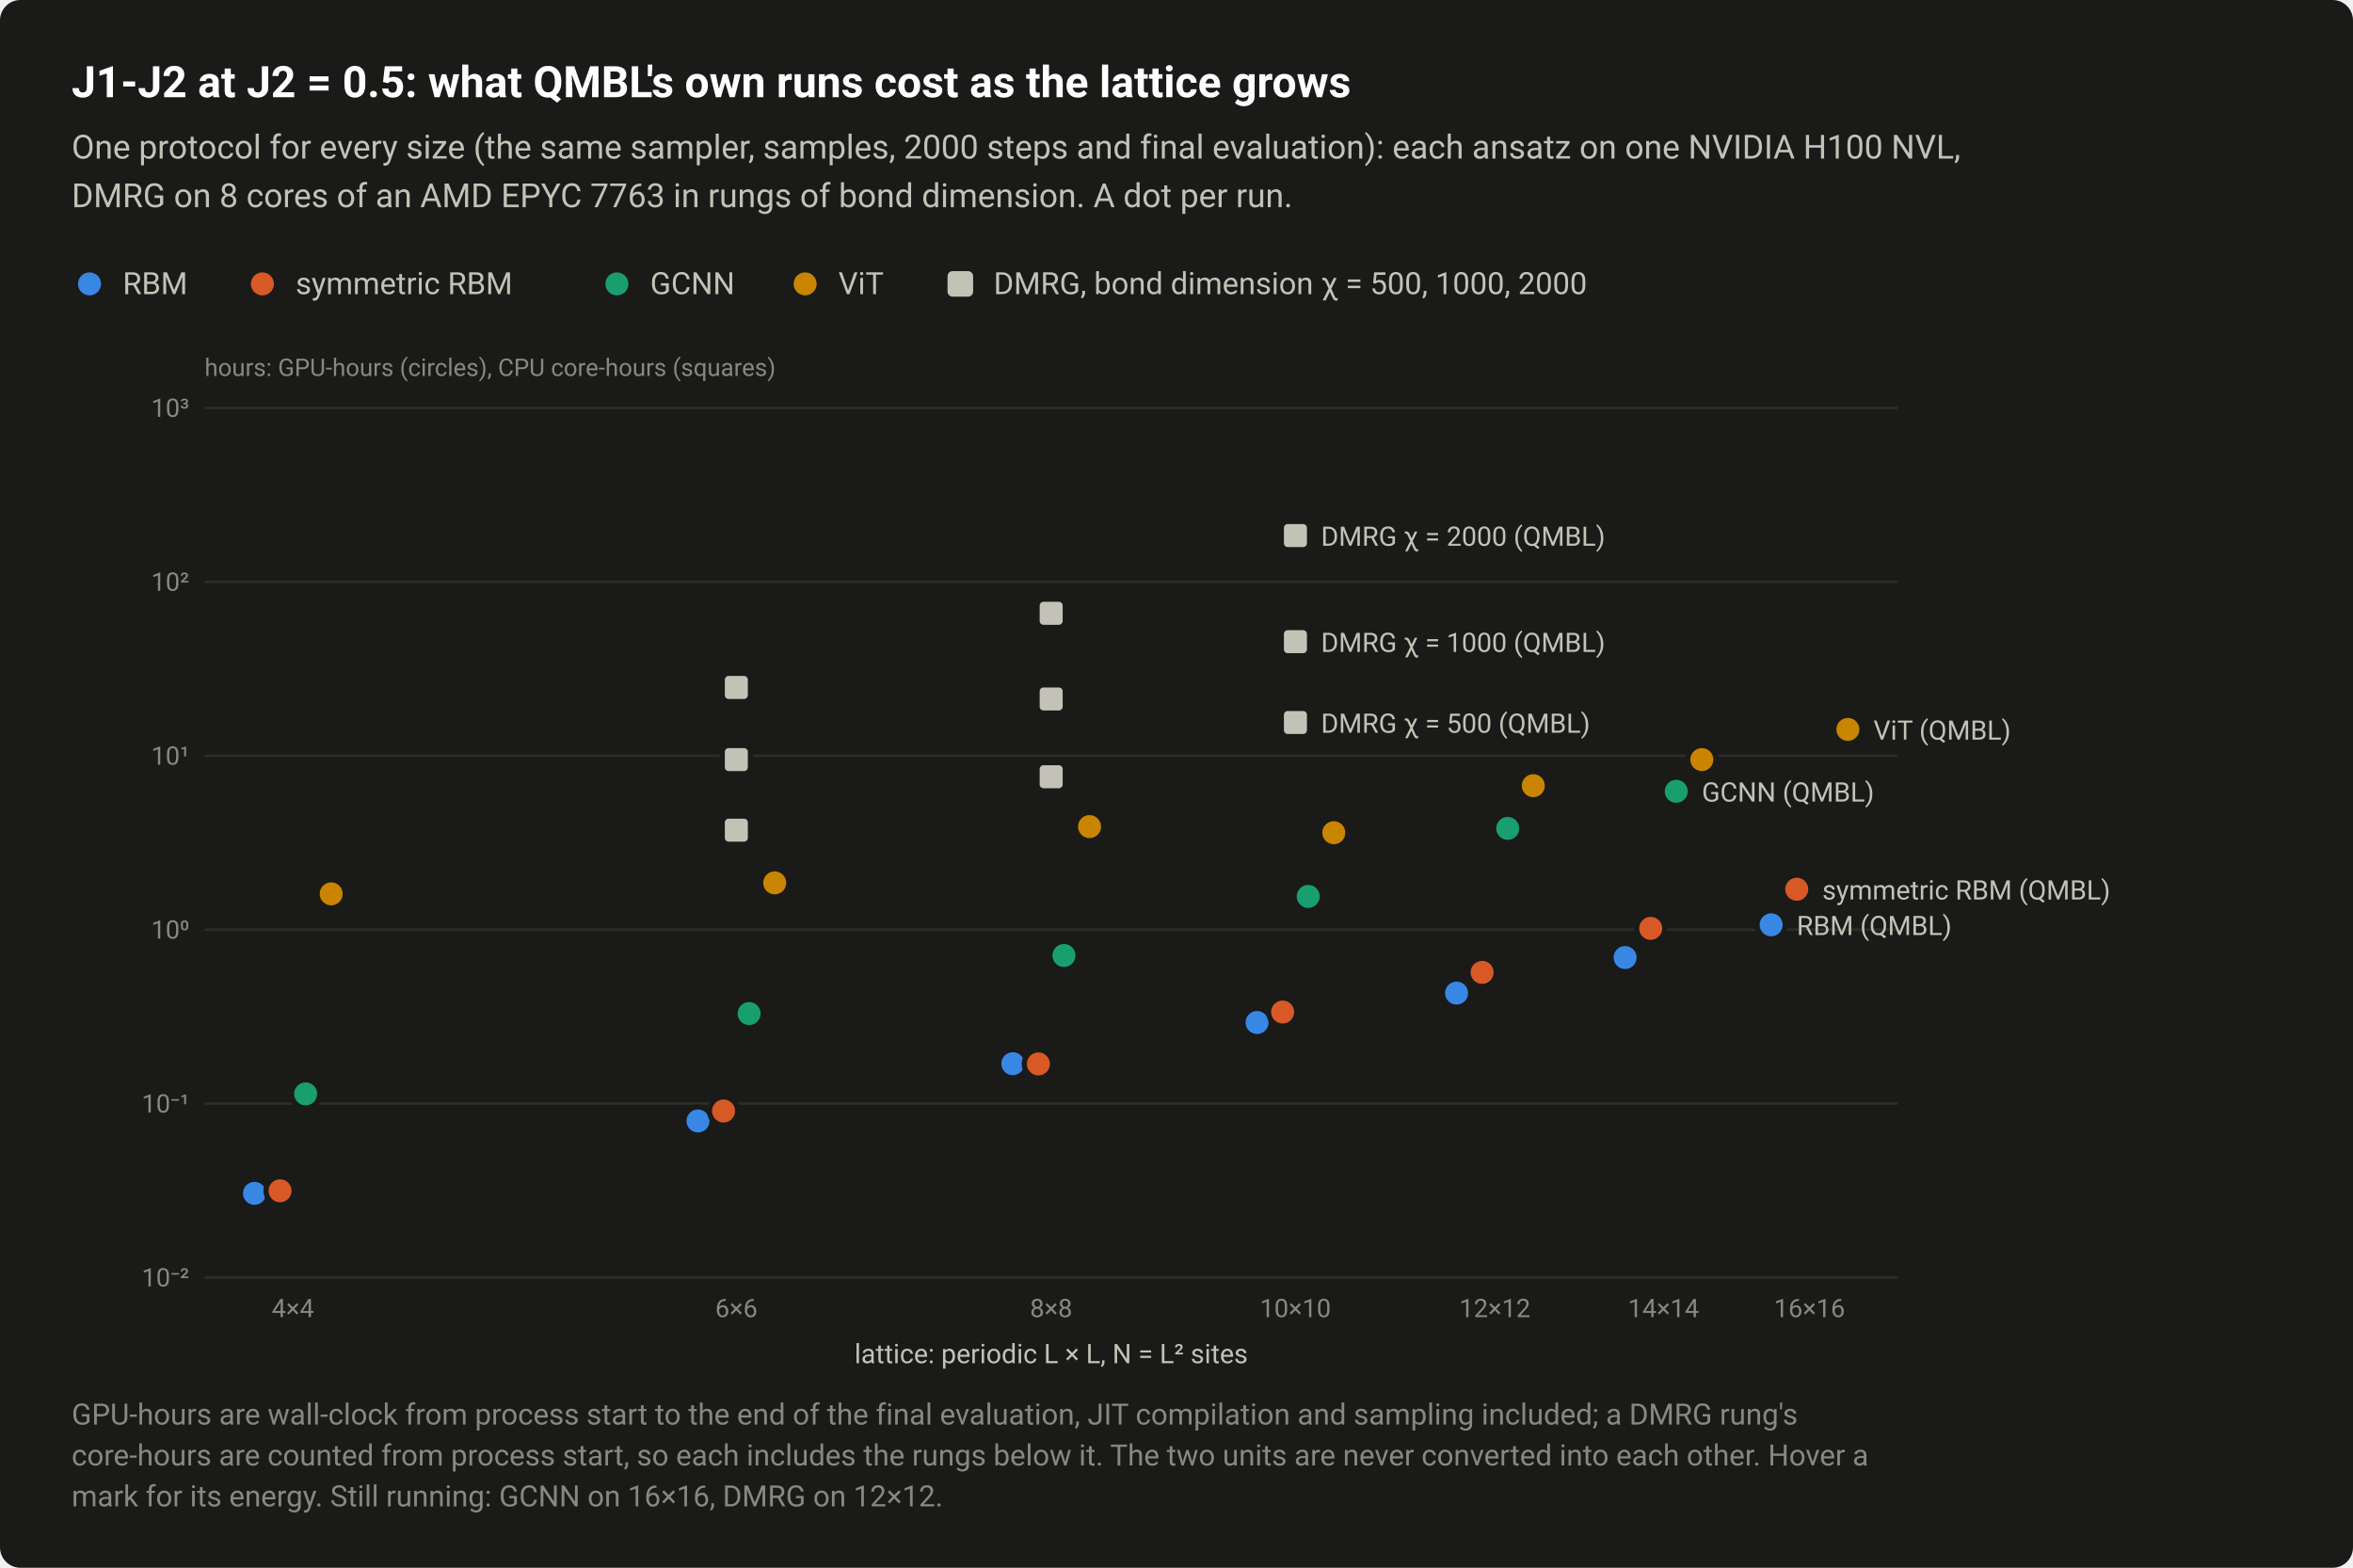
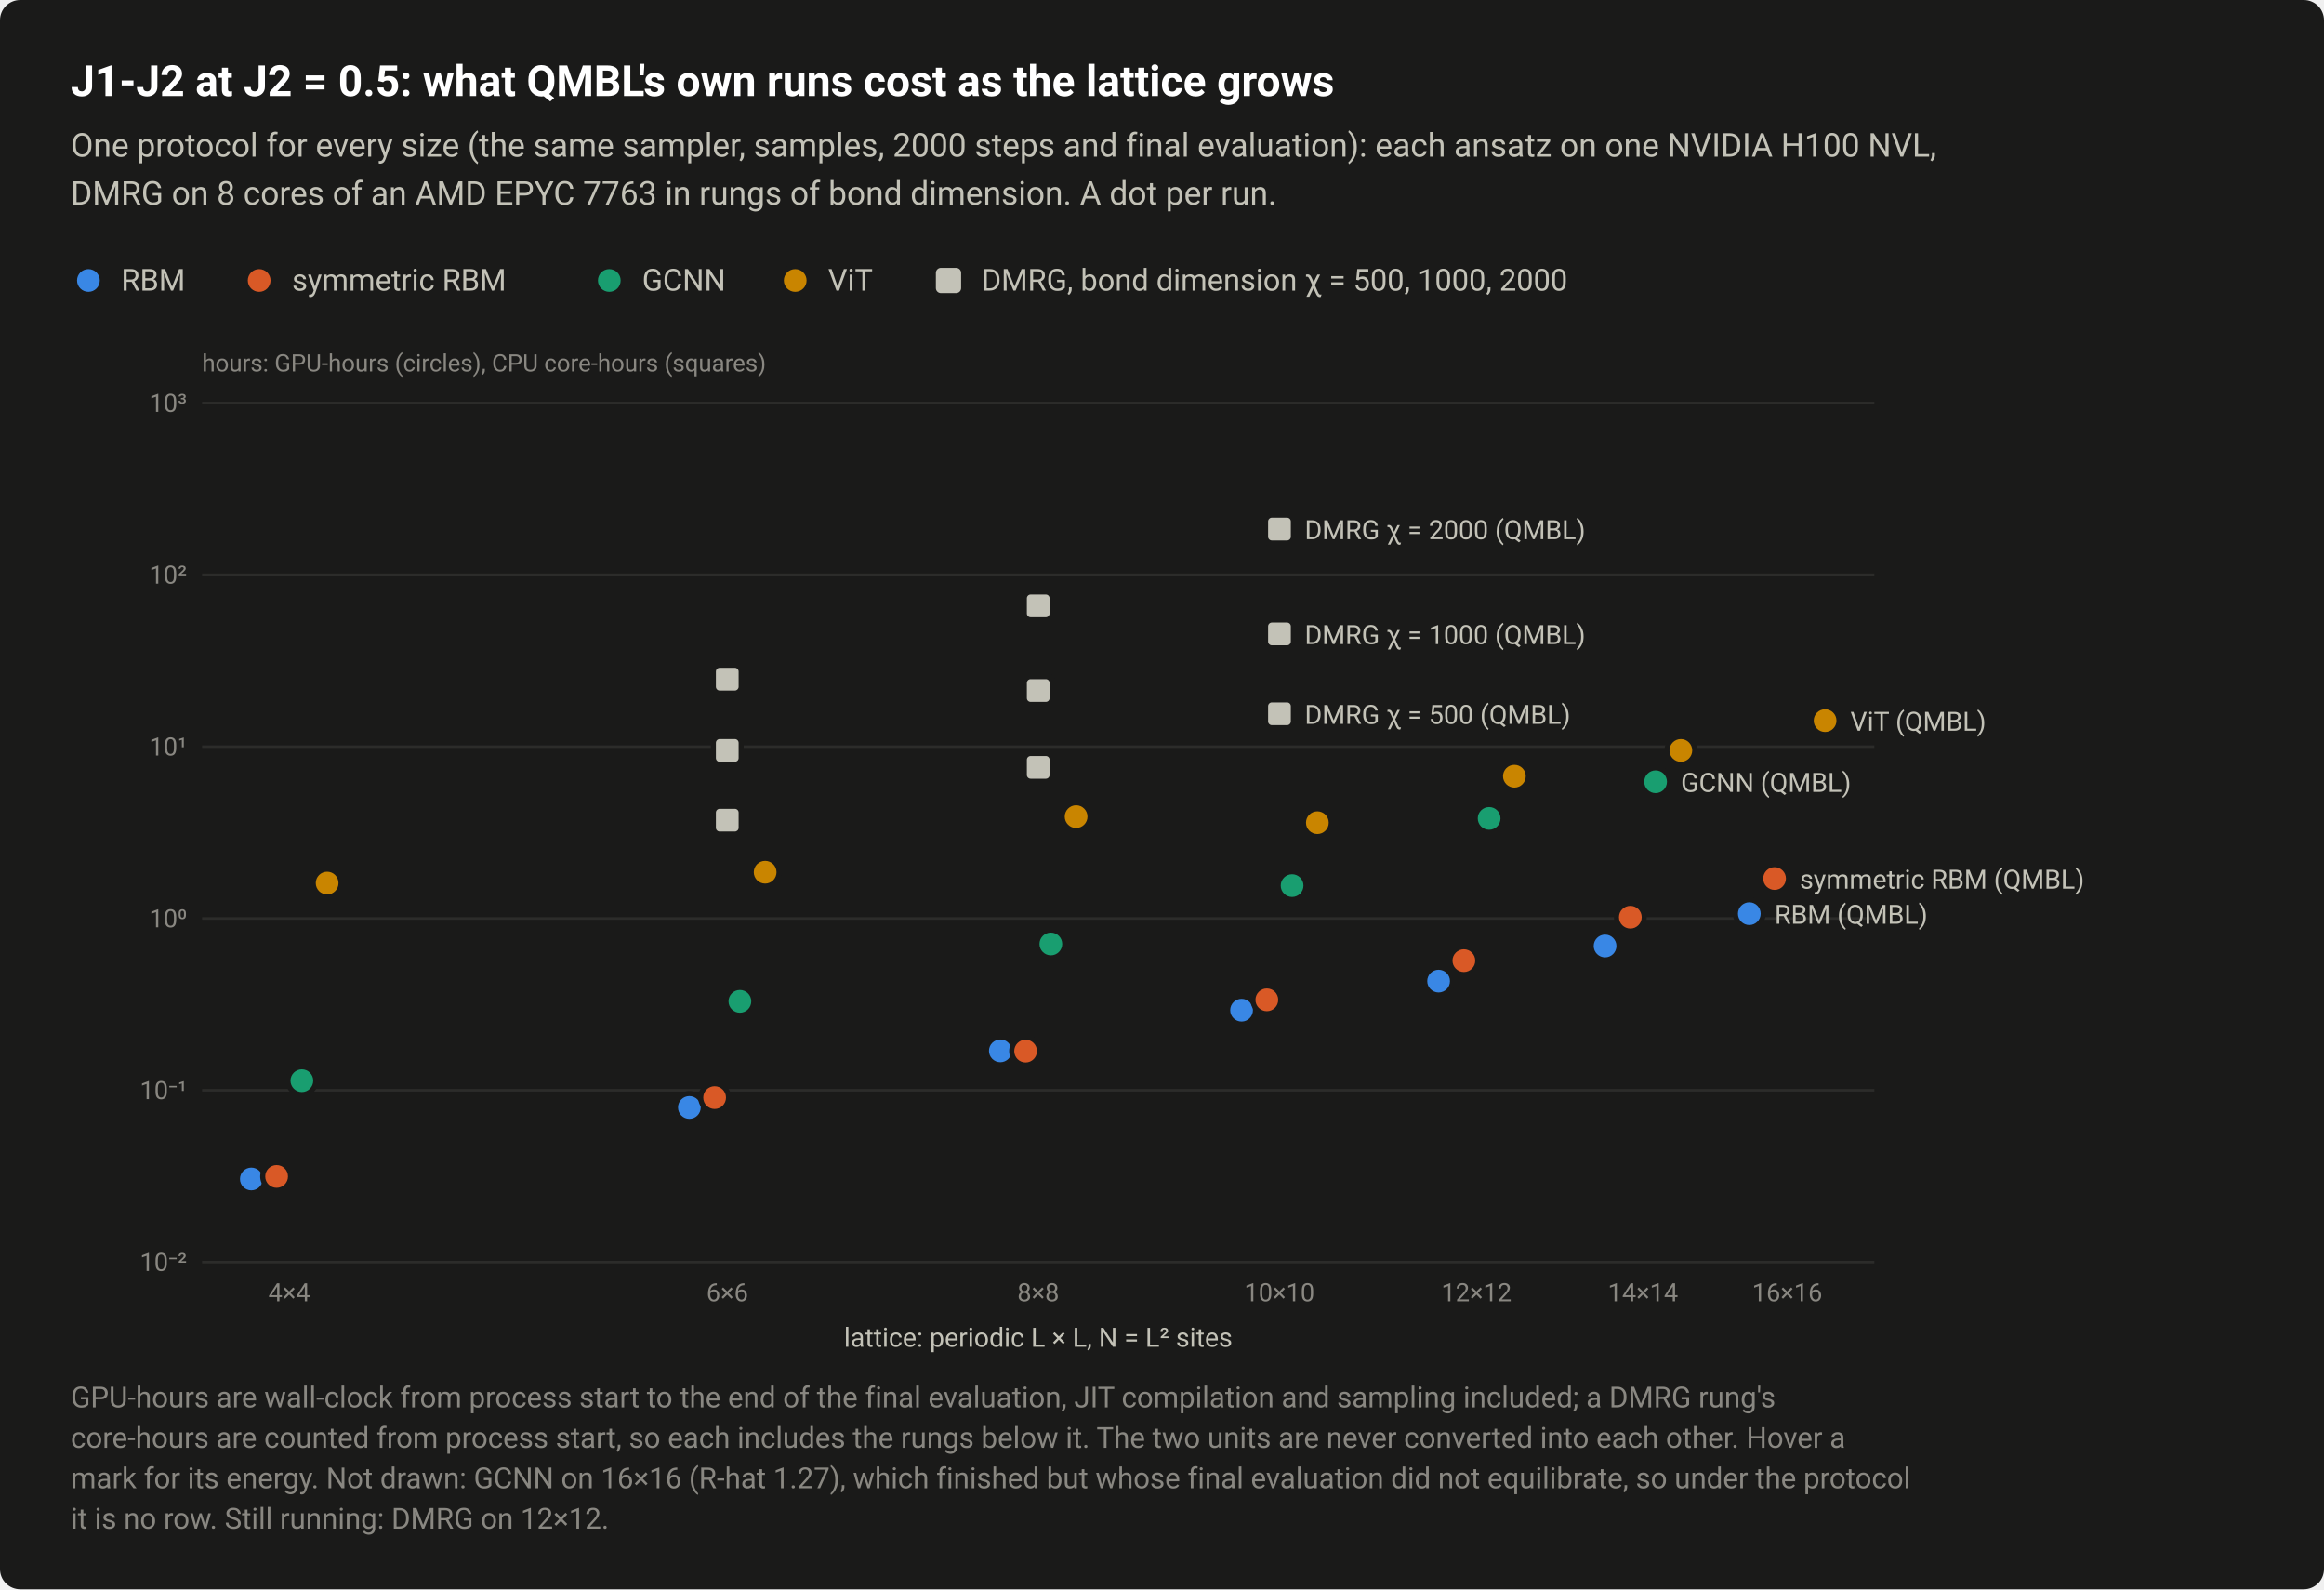
- <svg xmlns="http://www.w3.org/2000/svg" width="920" height="613" viewBox="0 0 920 613" role="img" aria-labelledby="title desc">
+ <svg xmlns="http://www.w3.org/2000/svg" width="920" height="629" viewBox="0 0 920 629" role="img" aria-labelledby="title desc">
  <style>text{font-family:system-ui,-apple-system,"Segoe UI",Roboto,"Helvetica Neue",Arial,sans-serif}</style>
-   <rect width="920" height="613" rx="8" fill="#1a1a19" />
+   <rect width="920" height="629" rx="8" fill="#1a1a19" />
  <text x="28" y="38" font-size="17" fill="#ffffff" font-weight="600">J1-J2 at J2 = 0.5: what QMBL's own runs cost as the lattice grows</text>
  <text x="28" y="62" font-size="13" fill="#c3c2b7">One protocol for every size (the same sampler, samples, 2000 steps and final evaluation): each ansatz on one NVIDIA H100 NVL,</text>
  <text x="28" y="81" font-size="13" fill="#c3c2b7">DMRG on 8 cores of an AMD EPYC 7763 in rungs of bond dimension. A dot per run.</text>
  <circle cx="35" cy="111" r="6.5" fill="#1a1a19" />
  <circle cx="35" cy="111" r="4.5" fill="#3987e5" />
  <text x="48" y="115" font-size="12" fill="#c3c2b7">RBM</text>
  <circle cx="102.6" cy="111" r="6.5" fill="#1a1a19" />
  <circle cx="102.6" cy="111" r="4.5" fill="#d95926" />
  <text x="115.6" y="115" font-size="12" fill="#c3c2b7">symmetric RBM</text>
  <circle cx="241.2" cy="111" r="6.5" fill="#1a1a19" />
  <circle cx="241.2" cy="111" r="4.5" fill="#199e70" />
  <text x="254.2" y="115" font-size="12" fill="#c3c2b7">GCNN</text>
  <circle cx="314.8" cy="111" r="6.5" fill="#1a1a19" />
  <circle cx="314.8" cy="111" r="4.5" fill="#c98500" />
  <text x="327.8" y="115" font-size="12" fill="#c3c2b7">ViT</text>
  <rect x="370.48" y="106" width="10" height="10" rx="2" fill="#c3c2b7" />
  <text x="388.5" y="115" font-size="12" fill="#c3c2b7">DMRG, bond dimension χ = 500, 1000, 2000</text>
  <text x="114.5" y="515" font-size="10" fill="#898781" text-anchor="middle" style="font-variant-numeric:tabular-nums">4×4</text>
  <text x="287.9" y="515" font-size="10" fill="#898781" text-anchor="middle" style="font-variant-numeric:tabular-nums">6×6</text>
  <text x="411" y="515" font-size="10" fill="#898781" text-anchor="middle" style="font-variant-numeric:tabular-nums">8×8</text>
  <text x="506.5" y="515" font-size="10" fill="#898781" text-anchor="middle" style="font-variant-numeric:tabular-nums">10×10</text>
  <text x="584.5" y="515" font-size="10" fill="#898781" text-anchor="middle" style="font-variant-numeric:tabular-nums">12×12</text>
  <text x="650.4" y="515" font-size="10" fill="#898781" text-anchor="middle" style="font-variant-numeric:tabular-nums">14×14</text>
  <text x="707.5" y="515" font-size="10" fill="#898781" text-anchor="middle" style="font-variant-numeric:tabular-nums">16×16</text>
  <text x="411" y="533" font-size="10.5" fill="#c3c2b7" text-anchor="middle">lattice: periodic L × L, N = L² sites</text>
  <path d="M80 499.5H742" stroke="#2c2c2a" stroke-width="1" />
  <text x="74" y="503" font-size="10" fill="#898781" text-anchor="end" style="font-variant-numeric:tabular-nums">10⁻²</text>
  <path d="M80 431.5H742" stroke="#2c2c2a" stroke-width="1" />
  <text x="74" y="435" font-size="10" fill="#898781" text-anchor="end" style="font-variant-numeric:tabular-nums">10⁻¹</text>
  <path d="M80 363.5H742" stroke="#2c2c2a" stroke-width="1" />
  <text x="74" y="367" font-size="10" fill="#898781" text-anchor="end" style="font-variant-numeric:tabular-nums">10⁰</text>
  <path d="M80 295.5H742" stroke="#2c2c2a" stroke-width="1" />
  <text x="74" y="299" font-size="10" fill="#898781" text-anchor="end" style="font-variant-numeric:tabular-nums">10¹</text>
  <path d="M80 227.5H742" stroke="#2c2c2a" stroke-width="1" />
  <text x="74" y="231" font-size="10" fill="#898781" text-anchor="end" style="font-variant-numeric:tabular-nums">10²</text>
  <path d="M80 159.5H742" stroke="#2c2c2a" stroke-width="1" />
  <text x="74" y="163" font-size="10" fill="#898781" text-anchor="end" style="font-variant-numeric:tabular-nums">10³</text>
  <text x="80" y="147" font-size="9.5" fill="#898781">hours: GPU-hours (circles), CPU core-hours (squares)</text>
  <a class="pt" href="/instances/#r-J1J2_square_16_P_0_5-c50f9ee3">
    <circle cx="119.5" cy="427.7" r="6.5" fill="#1a1a19" />
    <circle cx="119.5" cy="427.7" r="4.5" fill="#199e70" />
  </a>
  <a class="pt" href="/instances/#r-J1J2_square_16_P_0_5-62c1e9d0">
    <circle cx="99.5" cy="466.6" r="6.5" fill="#1a1a19" />
    <circle cx="99.5" cy="466.6" r="4.5" fill="#3987e5" />
  </a>
  <a class="pt" href="/instances/#r-J1J2_square_16_P_0_5-e5f77d18">
    <circle cx="109.5" cy="465.6" r="6.5" fill="#1a1a19" />
    <circle cx="109.5" cy="465.6" r="4.5" fill="#d95926" />
  </a>
  <a class="pt" href="/instances/#r-J1J2_square_16_P_0_5-39065b6f">
    <circle cx="129.5" cy="349.5" r="6.5" fill="#1a1a19" />
    <circle cx="129.5" cy="349.5" r="4.5" fill="#c98500" />
  </a>
  <a class="pt" href="/instances/#r-J1J2_square_36_P_0_5-c485ba96">
    <rect x="281.4" y="318.1" width="13" height="13" rx="2" fill="#1a1a19" />
    <rect x="283.4" y="320.1" width="9" height="9" rx="1.5" fill="#c3c2b7" />
  </a>
  <a class="pt" href="/instances/#r-J1J2_square_36_P_0_5-61d120a4">
    <rect x="281.4" y="290.5" width="13" height="13" rx="2" fill="#1a1a19" />
    <rect x="283.4" y="292.5" width="9" height="9" rx="1.5" fill="#c3c2b7" />
  </a>
  <a class="pt" href="/instances/#r-J1J2_square_36_P_0_5-03baa2e1">
    <rect x="281.4" y="262.3" width="13" height="13" rx="2" fill="#1a1a19" />
    <rect x="283.4" y="264.3" width="9" height="9" rx="1.5" fill="#c3c2b7" />
  </a>
  <a class="pt" href="/instances/#r-J1J2_square_36_P_0_5-ee3fe380">
    <circle cx="292.9" cy="396.3" r="6.5" fill="#1a1a19" />
    <circle cx="292.9" cy="396.3" r="4.5" fill="#199e70" />
  </a>
  <a class="pt" href="/instances/#r-J1J2_square_36_P_0_5-b8a5eeaa">
    <circle cx="272.9" cy="438.3" r="6.5" fill="#1a1a19" />
    <circle cx="272.9" cy="438.3" r="4.5" fill="#3987e5" />
  </a>
  <a class="pt" href="/instances/#r-J1J2_square_36_P_0_5-3adffae8">
    <circle cx="282.9" cy="434.4" r="6.5" fill="#1a1a19" />
    <circle cx="282.9" cy="434.4" r="4.5" fill="#d95926" />
  </a>
  <a class="pt" href="/instances/#r-J1J2_square_36_P_0_5-14eaf5c0">
    <circle cx="302.9" cy="345.2" r="6.5" fill="#1a1a19" />
    <circle cx="302.9" cy="345.2" r="4.5" fill="#c98500" />
  </a>
  <a class="pt" href="/instances/#r-J1J2_square_64_P_0_5-3460bf62">
    <rect x="404.5" y="297.2" width="13" height="13" rx="2" fill="#1a1a19" />
    <rect x="406.5" y="299.2" width="9" height="9" rx="1.5" fill="#c3c2b7" />
  </a>
  <a class="pt" href="/instances/#r-J1J2_square_64_P_0_5-1bf1b02c">
    <rect x="404.5" y="266.8" width="13" height="13" rx="2" fill="#1a1a19" />
    <rect x="406.5" y="268.8" width="9" height="9" rx="1.5" fill="#c3c2b7" />
  </a>
  <a class="pt" href="/instances/#r-J1J2_square_64_P_0_5-a8d5f567">
    <rect x="404.5" y="233.3" width="13" height="13" rx="2" fill="#1a1a19" />
    <rect x="406.5" y="235.3" width="9" height="9" rx="1.5" fill="#c3c2b7" />
  </a>
  <a class="pt" href="/instances/#r-J1J2_square_64_P_0_5-b1c90421">
    <circle cx="416" cy="373.6" r="6.5" fill="#1a1a19" />
    <circle cx="416" cy="373.6" r="4.5" fill="#199e70" />
  </a>
  <a class="pt" href="/instances/#r-J1J2_square_64_P_0_5-1898dcec">
    <circle cx="396" cy="415.9" r="6.5" fill="#1a1a19" />
    <circle cx="396" cy="415.9" r="4.5" fill="#3987e5" />
  </a>
  <a class="pt" href="/instances/#r-J1J2_square_64_P_0_5-7f9ad353">
    <circle cx="406" cy="416" r="6.5" fill="#1a1a19" />
    <circle cx="406" cy="416" r="4.5" fill="#d95926" />
  </a>
  <a class="pt" href="/instances/#r-J1J2_square_64_P_0_5-6323602f">
    <circle cx="426" cy="323.2" r="6.5" fill="#1a1a19" />
    <circle cx="426" cy="323.2" r="4.5" fill="#c98500" />
  </a>
  <a class="pt" href="/instances/#r-J1J2_square_100_P_0_5-56bf39d2">
    <rect x="500" y="276" width="13" height="13" rx="2" fill="#1a1a19" />
    <rect x="502" y="278" width="9" height="9" rx="1.5" fill="#c3c2b7" />
  </a>
  <a class="pt" href="/instances/#r-J1J2_square_100_P_0_5-74dc1ac9">
    <rect x="500" y="244.4" width="13" height="13" rx="2" fill="#1a1a19" />
    <rect x="502" y="246.4" width="9" height="9" rx="1.5" fill="#c3c2b7" />
  </a>
  <a class="pt" href="/instances/#r-J1J2_square_100_P_0_5-1b095a69">
    <rect x="500" y="202.9" width="13" height="13" rx="2" fill="#1a1a19" />
    <rect x="502" y="204.9" width="9" height="9" rx="1.5" fill="#c3c2b7" />
  </a>
  <a class="pt" href="/instances/#r-J1J2_square_100_P_0_5-d4f57503">
    <circle cx="511.5" cy="350.5" r="6.5" fill="#1a1a19" />
    <circle cx="511.5" cy="350.5" r="4.5" fill="#199e70" />
  </a>
  <a class="pt" href="/instances/#r-J1J2_square_100_P_0_5-b8f42e56">
    <circle cx="491.5" cy="399.8" r="6.5" fill="#1a1a19" />
    <circle cx="491.5" cy="399.8" r="4.5" fill="#3987e5" />
  </a>
  <a class="pt" href="/instances/#r-J1J2_square_100_P_0_5-580575b1">
    <circle cx="501.5" cy="395.7" r="6.5" fill="#1a1a19" />
    <circle cx="501.5" cy="395.7" r="4.5" fill="#d95926" />
  </a>
  <a class="pt" href="/instances/#r-J1J2_square_100_P_0_5-231f0a06">
    <circle cx="521.5" cy="325.6" r="6.5" fill="#1a1a19" />
    <circle cx="521.5" cy="325.6" r="4.5" fill="#c98500" />
  </a>
  <a class="pt" href="/instances/#r-J1J2_square_144_P_0_5-101e5ede">
    <circle cx="589.5" cy="323.9" r="6.5" fill="#1a1a19" />
    <circle cx="589.5" cy="323.9" r="4.5" fill="#199e70" />
  </a>
  <a class="pt" href="/instances/#r-J1J2_square_144_P_0_5-6efe39a2">
    <circle cx="569.5" cy="388.3" r="6.5" fill="#1a1a19" />
    <circle cx="569.5" cy="388.3" r="4.5" fill="#3987e5" />
  </a>
  <a class="pt" href="/instances/#r-J1J2_square_144_P_0_5-b187246c">
    <circle cx="579.5" cy="380.2" r="6.5" fill="#1a1a19" />
    <circle cx="579.5" cy="380.2" r="4.5" fill="#d95926" />
  </a>
  <a class="pt" href="/instances/#r-J1J2_square_144_P_0_5-87116f8b">
    <circle cx="599.5" cy="307.2" r="6.5" fill="#1a1a19" />
    <circle cx="599.5" cy="307.2" r="4.5" fill="#c98500" />
  </a>
  <a class="pt" href="/instances/#r-J1J2_square_196_P_0_5-366152d3">
    <circle cx="655.4" cy="309.4" r="6.5" fill="#1a1a19" />
    <circle cx="655.4" cy="309.4" r="4.5" fill="#199e70" />
  </a>
  <a class="pt" href="/instances/#r-J1J2_square_196_P_0_5-d1f0a60e">
    <circle cx="635.4" cy="374.4" r="6.5" fill="#1a1a19" />
    <circle cx="635.4" cy="374.4" r="4.5" fill="#3987e5" />
  </a>
  <a class="pt" href="/instances/#r-J1J2_square_196_P_0_5-fb3744dd">
    <circle cx="645.4" cy="363" r="6.5" fill="#1a1a19" />
    <circle cx="645.4" cy="363" r="4.5" fill="#d95926" />
  </a>
  <a class="pt" href="/instances/#r-J1J2_square_196_P_0_5-101f2fc2">
    <circle cx="665.4" cy="297" r="6.5" fill="#1a1a19" />
    <circle cx="665.4" cy="297" r="4.5" fill="#c98500" />
  </a>
  <a class="pt" href="/instances/#r-J1J2_square_256_P_0_5-d3303a72">
    <circle cx="692.5" cy="361.6" r="6.5" fill="#1a1a19" />
    <circle cx="692.5" cy="361.6" r="4.5" fill="#3987e5" />
  </a>
  <a class="pt" href="/instances/#r-J1J2_square_256_P_0_5-adb35e59">
    <circle cx="702.5" cy="347.7" r="6.5" fill="#1a1a19" />
    <circle cx="702.5" cy="347.7" r="4.5" fill="#d95926" />
  </a>
  <a class="pt" href="/instances/#r-J1J2_square_256_P_0_5-ee77cdcb">
    <circle cx="722.5" cy="285.2" r="6.5" fill="#1a1a19" />
    <circle cx="722.5" cy="285.2" r="4.5" fill="#c98500" />
  </a>
  <a class="pt" href="/instances/#r-J1J2_square_100_P_0_5-1b095a69">
    <text x="516.5" y="213.4" font-size="10.5" fill="#c3c2b7" text-anchor="start">DMRG χ = 2000 (QMBL)</text>
  </a>
  <a class="pt" href="/instances/#r-J1J2_square_100_P_0_5-74dc1ac9">
    <text x="516.5" y="254.9" font-size="10.5" fill="#c3c2b7" text-anchor="start">DMRG χ = 1000 (QMBL)</text>
  </a>
  <a class="pt" href="/instances/#r-J1J2_square_100_P_0_5-56bf39d2">
    <text x="516.5" y="286.5" font-size="10.5" fill="#c3c2b7" text-anchor="start">DMRG χ = 500 (QMBL)</text>
  </a>
  <a class="pt" href="/instances/#r-J1J2_square_256_P_0_5-ee77cdcb">
    <text x="732.5" y="289.2" font-size="10.5" fill="#c3c2b7" text-anchor="start">ViT (QMBL)</text>
  </a>
  <a class="pt" href="/instances/#r-J1J2_square_196_P_0_5-366152d3">
    <text x="665.4" y="313.4" font-size="10.5" fill="#c3c2b7" text-anchor="start">GCNN (QMBL)</text>
  </a>
  <a class="pt" href="/instances/#r-J1J2_square_256_P_0_5-adb35e59">
    <text x="712.5" y="351.7" font-size="10.5" fill="#c3c2b7" text-anchor="start">symmetric RBM (QMBL)</text>
  </a>
  <a class="pt" href="/instances/#r-J1J2_square_256_P_0_5-d3303a72">
    <text x="702.5" y="365.6" font-size="10.5" fill="#c3c2b7" text-anchor="start">RBM (QMBL)</text>
  </a>
  <text x="28" y="557" font-size="11.5" fill="#898781">GPU-hours are wall-clock from process start to the end of the final evaluation, JIT compilation and sampling included; a DMRG rung's</text>
  <text x="28" y="573" font-size="11.5" fill="#898781">core-hours are counted from process start, so each includes the rungs below it. The two units are never converted into each other. Hover a</text>
-   <text x="28" y="589" font-size="11.5" fill="#898781">mark for its energy. Still running: GCNN on 16×16, DMRG on 12×12.</text>
+   <text x="28" y="589" font-size="11.5" fill="#898781">mark for its energy. Not drawn: GCNN on 16×16 (R-hat 1.27), which finished but whose final evaluation did not equilibrate, so under the protocol</text>
+   <text x="28" y="605" font-size="11.5" fill="#898781">it is no row. Still running: DMRG on 12×12.</text>
</svg>
